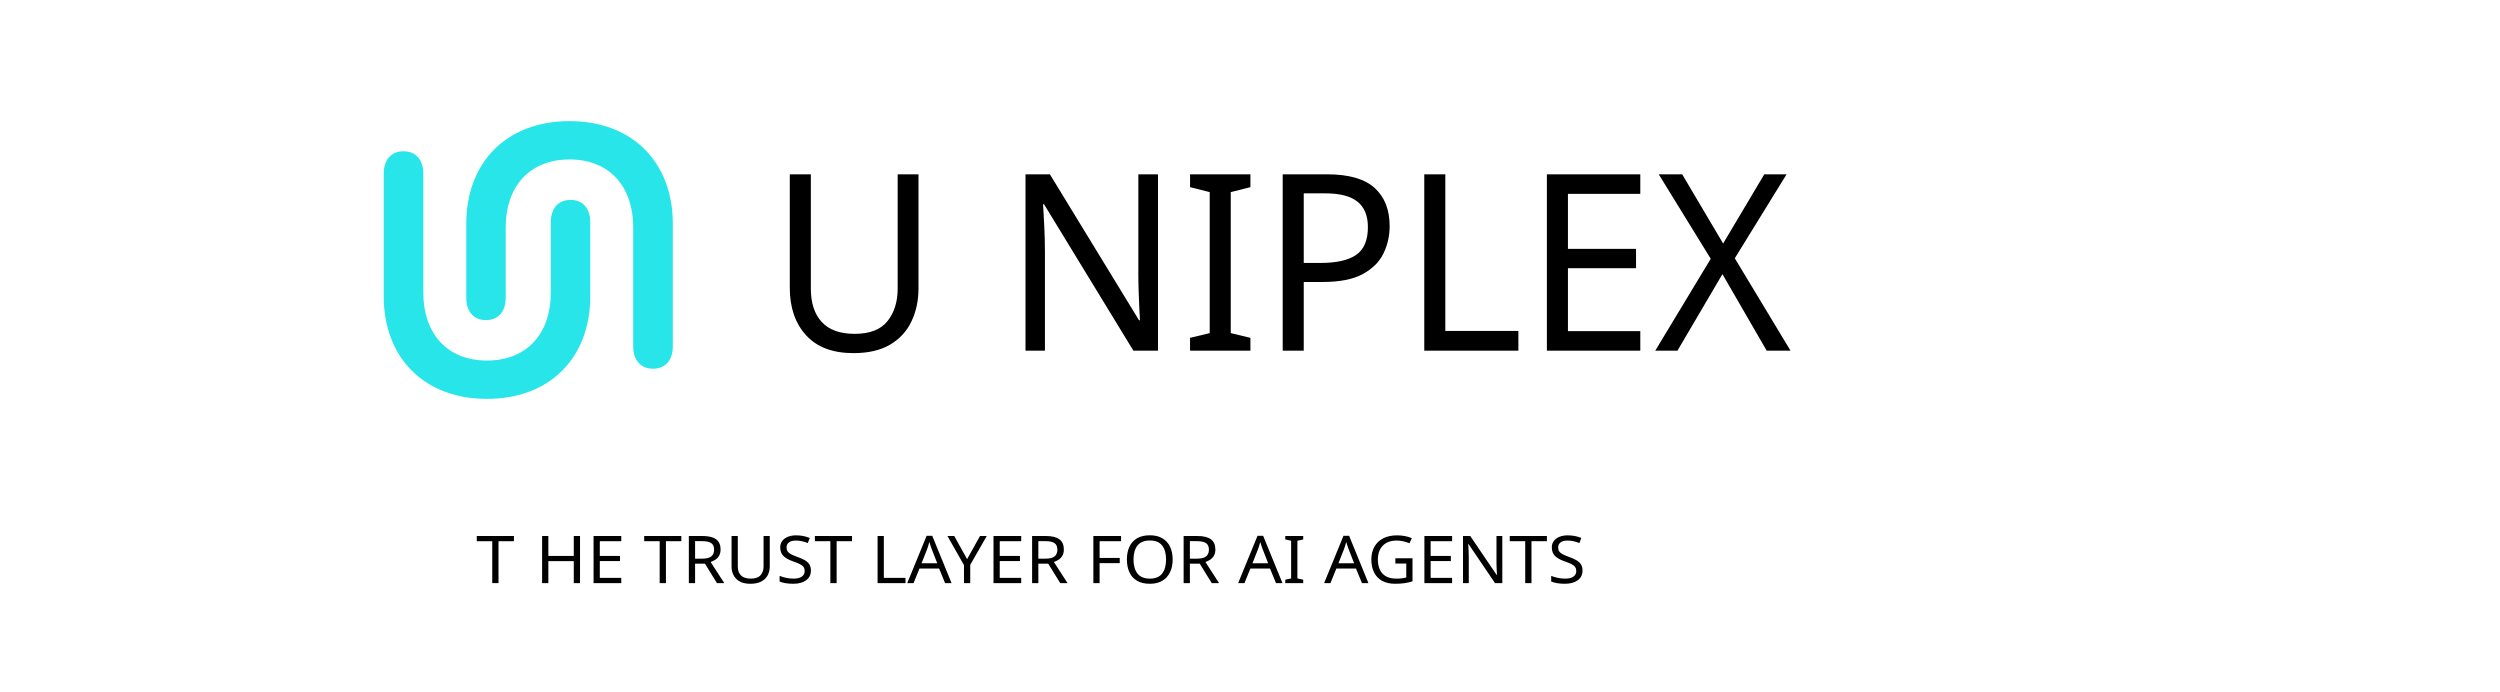
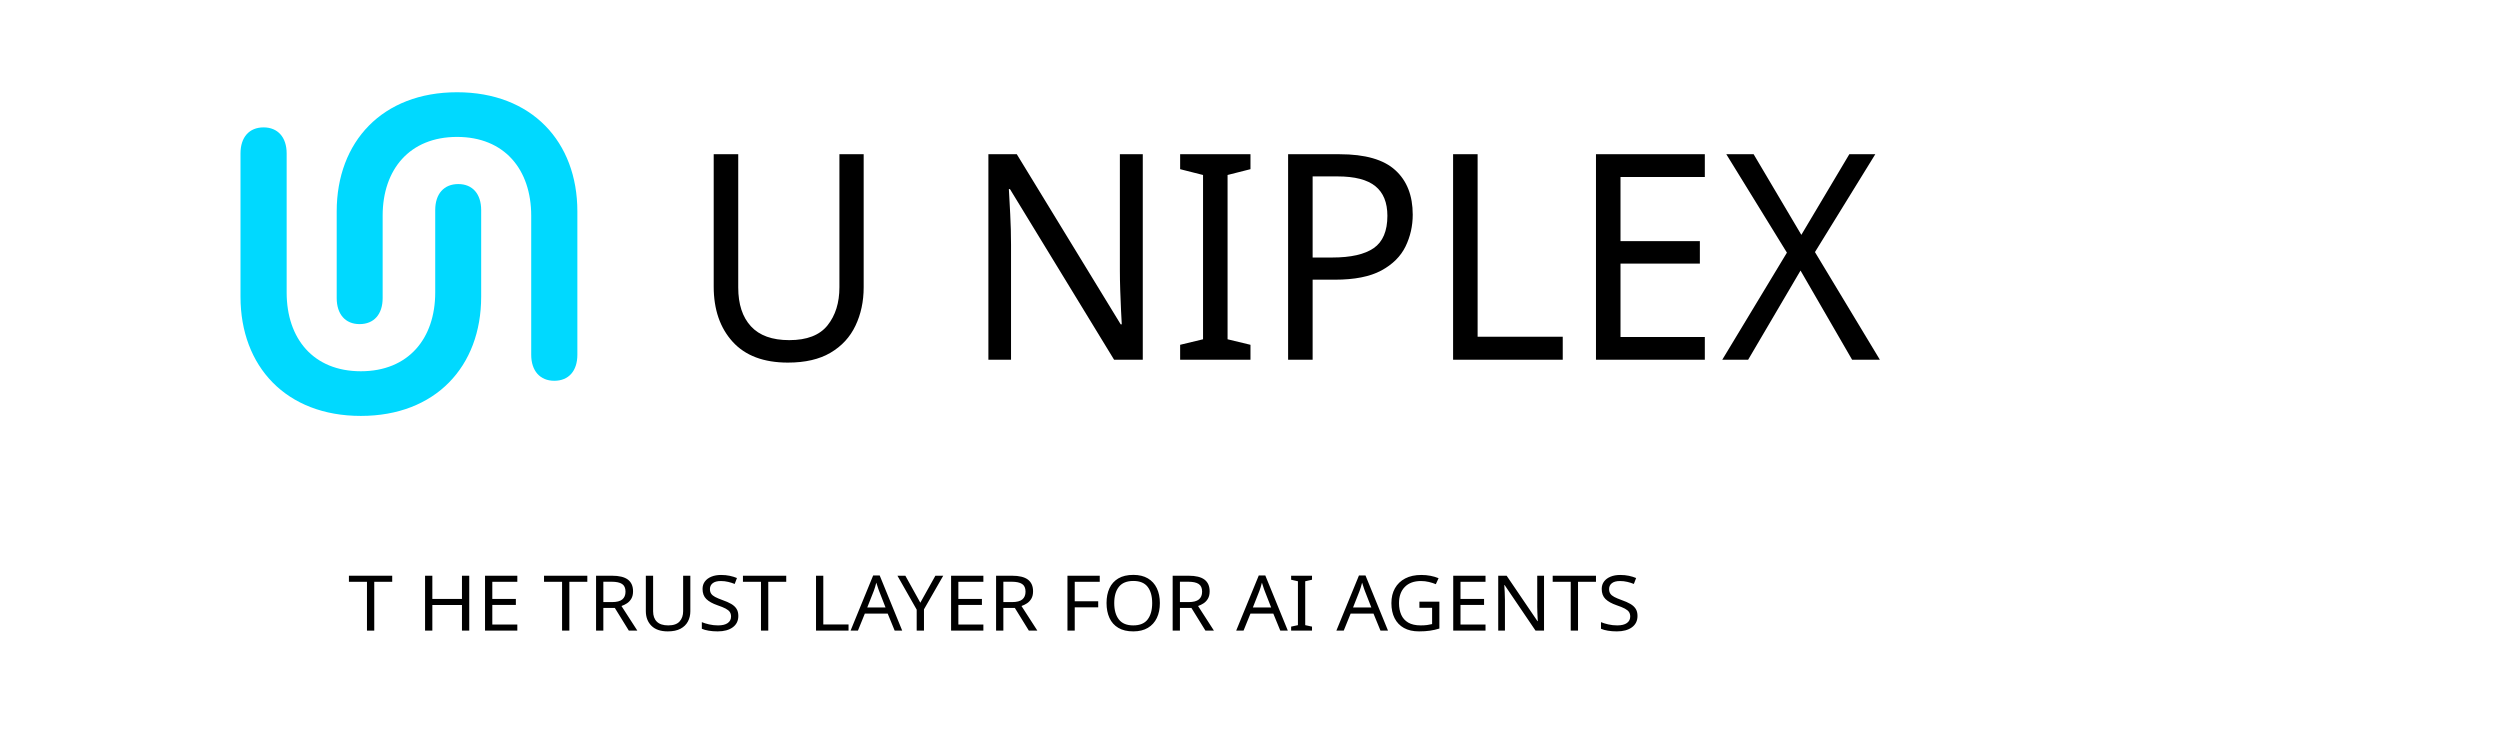
- <svg xmlns="http://www.w3.org/2000/svg" width="100%" height="100%" viewBox="0 0 2925 809" version="1.1" xml:space="preserve" style="fill-rule:evenodd;clip-rule:evenodd;stroke-linejoin:round;stroke-miterlimit:2;">
-   <g id="Artboard1" transform="matrix(1.005846,0,0,0.734787,-1245.237,28.65668)">
+ <svg xmlns="http://www.w3.org/2000/svg" width="100%" height="100%" viewBox="0 0 2510 743" version="1.1" xml:space="preserve" style="fill-rule:evenodd;clip-rule:evenodd;stroke-linejoin:round;stroke-miterlimit:2;">
+   <g id="Artboard1" transform="matrix(0.863136,0,0,0.674841,-1068.563,26.3188)">
    <rect x="1238" y="-39" width="2908" height="1101" style="fill:none;" />
-     <g transform="matrix(0.92717,0,0,1.270072,185.4553,-85.13869)">
-       <g transform="matrix(6.903823,0,0,6.899075,-5033.543,-12019.068)">
-         <g transform="matrix(0.9,0,0,0.95,103.3225,90.55575)">
-           <g transform="matrix(47.24958,0,0,47.24958,1309.298,1811.115)">
+     <g transform="matrix(1,0,0,1,-6.372112,29.48842)">
+       <g transform="matrix(1.080467,0,0,1.382892,-222.6013,-191.4834)">
+         <g transform="matrix(6.903823,0,0,6.899075,-5033.543,-12019.068)">
+           <g transform="matrix(0.9,0,0,0.95,103.3225,90.55575)">
+             <g transform="matrix(47.24958,0,0,47.24958,1309.298,1811.115)">
+                         </g>
+             <text x="1033.225px" y="1811.115px" style="font-family:'SFPro-Regular', 'SF Pro';font-size:47.25px;">U<tspan x="1080.491px 1127.987px 1153.059px 1195.502px 1234.763px 1275.338px " y="1811.115px 1811.115px 1811.115px 1811.115px 1811.115px 1811.115px ">NIPLEX</tspan>
+             </text>
+           </g>
+         </g>
+         <g transform="matrix(3.340601,0,0,3.287512,-2448.233,-6340.468)">
+           <g transform="matrix(3.197937,0,0,3.35062,-2096.208,-3978.306)">
+             <path d="M1048.112,1811.641C1055.629,1811.641 1060.239,1806.819 1060.239,1800.003L1060.239,1791.539C1060.239,1789.96 1059.367,1788.996 1057.934,1788.996C1056.48,1788.996 1055.608,1789.96 1055.608,1791.539L1055.608,1799.586C1055.608,1804.101 1052.888,1807.279 1048.112,1807.279C1043.337,1807.279 1040.637,1804.101 1040.637,1799.586L1040.637,1786.004C1040.637,1784.426 1039.745,1783.461 1038.312,1783.461C1036.858,1783.461 1035.986,1784.426 1035.986,1786.004L1035.986,1800.003C1035.986,1806.819 1040.596,1811.641 1048.112,1811.641Z" style="fill:rgb(0,217,255);fill-rule:nonzero;" />
+           </g>
+           <g transform="matrix(-3.197937,-0,0,-3.35062,4638.387,8056.016)">
+             <path d="M1048.112,1811.641C1055.629,1811.641 1060.239,1806.819 1060.239,1800.003L1060.239,1791.539C1060.239,1789.96 1059.367,1788.996 1057.934,1788.996C1056.48,1788.996 1055.608,1789.96 1055.608,1791.539L1055.608,1799.586C1055.608,1804.101 1052.888,1807.279 1048.112,1807.279C1043.337,1807.279 1040.637,1804.101 1040.637,1799.586L1040.637,1786.004C1040.637,1784.426 1039.745,1783.461 1038.312,1783.461C1036.858,1783.461 1035.986,1784.426 1035.986,1786.004L1035.986,1800.003C1035.986,1806.819 1040.596,1811.641 1048.112,1811.641Z" style="fill:rgb(0,217,255);fill-rule:nonzero;" />
+           </g>
+         </g>
+       </g>
+       <g transform="matrix(0.911968,0,0,1.166427,1055.271,-239.3794)">
+         <g transform="matrix(1,0,0,0.95,-0,47.54246)">
+           <g transform="matrix(103.2201,0,0,103.2201,3013.133,950.8493)">
                    </g>
-           <text x="1033.225px" y="1811.115px" style="font-family:'SFPro-Regular', 'SF Pro';font-size:47.25px;">U<tspan x="1080.491px 1127.987px 1153.059px 1195.502px 1234.763px 1275.338px " y="1811.115px 1811.115px 1811.115px 1811.115px 1811.115px 1811.115px ">NIPLEX</tspan>
+           <text x="651.372px" y="950.849px" style="font-family:'SFPro-Regular', 'SF Pro';font-size:103.22px;">T<tspan x="739.504px 838.826px 923.027px 974.77px 1062.902px 1153.05px 1251.867px 1340.352px 1428.485px 1480.228px 1561.556px 1646.261px 1736.611px 1820.812px 1910.96px 1962.703px 2044.485px 2146.83px 2236.978px 2288.721px 2380.987px 2431.318px 2483.062px 2571.799px 2671.573px 2755.774px 2855.095px 2943.228px " y="950.849px 950.849px 950.849px 950.849px 950.849px 950.849px 950.849px 950.849px 950.849px 950.849px 950.849px 950.849px 950.849px 950.849px 950.849px 950.849px 950.849px 950.849px 950.849px 950.849px 950.849px 950.849px 950.849px 950.849px 950.849px 950.849px 950.849px 950.849px ">HE TRUST LAYER FOR AI AGENTS</tspan>
          </text>
        </g>
-       </g>
-       <g transform="matrix(3.340601,0,0,3.287512,-2448.233,-6340.468)">
-         <g transform="matrix(3.197937,0,0,3.35062,-2096.208,-3978.306)">
-           <path d="M1048.112,1811.641C1055.629,1811.641 1060.239,1806.819 1060.239,1800.003L1060.239,1791.539C1060.239,1789.96 1059.367,1788.996 1057.934,1788.996C1056.48,1788.996 1055.608,1789.96 1055.608,1791.539L1055.608,1799.586C1055.608,1804.101 1052.888,1807.279 1048.112,1807.279C1043.337,1807.279 1040.637,1804.101 1040.637,1799.586L1040.637,1786.004C1040.637,1784.426 1039.745,1783.461 1038.312,1783.461C1036.858,1783.461 1035.986,1784.426 1035.986,1786.004L1035.986,1800.003C1035.986,1806.819 1040.596,1811.641 1048.112,1811.641Z" style="fill:rgb(40,229,233);fill-rule:nonzero;" />
-         </g>
-         <g transform="matrix(-3.197937,-0,0,-3.35062,4638.387,8056.016)">
-           <path d="M1048.112,1811.641C1055.629,1811.641 1060.239,1806.819 1060.239,1800.003L1060.239,1791.539C1060.239,1789.96 1059.367,1788.996 1057.934,1788.996C1056.48,1788.996 1055.608,1789.96 1055.608,1791.539L1055.608,1799.586C1055.608,1804.101 1052.888,1807.279 1048.112,1807.279C1043.337,1807.279 1040.637,1804.101 1040.637,1799.586L1040.637,1786.004C1040.637,1784.426 1039.745,1783.461 1038.312,1783.461C1036.858,1783.461 1035.986,1784.426 1035.986,1786.004L1035.986,1800.003C1035.986,1806.819 1040.596,1811.641 1048.112,1811.641Z" style="fill:rgb(40,229,233);fill-rule:nonzero;" />
-         </g>
-       </g>
-     </g>
-     <g transform="matrix(0.782578,0,0,1.071267,1282.023,-129.1272)">
-       <g transform="matrix(1,0,0,0.95,-0,47.54246)">
-         <g transform="matrix(103.2201,0,0,103.2201,3013.133,950.8493)">
-                 </g>
-         <text x="651.372px" y="950.849px" style="font-family:'SFPro-Regular', 'SF Pro';font-size:103.22px;">T<tspan x="739.504px 838.826px 923.027px 974.77px 1062.902px 1153.05px 1251.867px 1340.352px 1428.485px 1480.228px 1561.556px 1646.261px 1736.611px 1820.812px 1910.96px 1962.703px 2044.485px 2146.83px 2236.978px 2288.721px 2380.987px 2431.318px 2483.062px 2571.799px 2671.573px 2755.774px 2855.095px 2943.228px " y="950.849px 950.849px 950.849px 950.849px 950.849px 950.849px 950.849px 950.849px 950.849px 950.849px 950.849px 950.849px 950.849px 950.849px 950.849px 950.849px 950.849px 950.849px 950.849px 950.849px 950.849px 950.849px 950.849px 950.849px 950.849px 950.849px 950.849px 950.849px ">HE TRUST LAYER FOR AI AGENTS</tspan>
-         </text>
      </g>
    </g>
  </g>
</svg>
